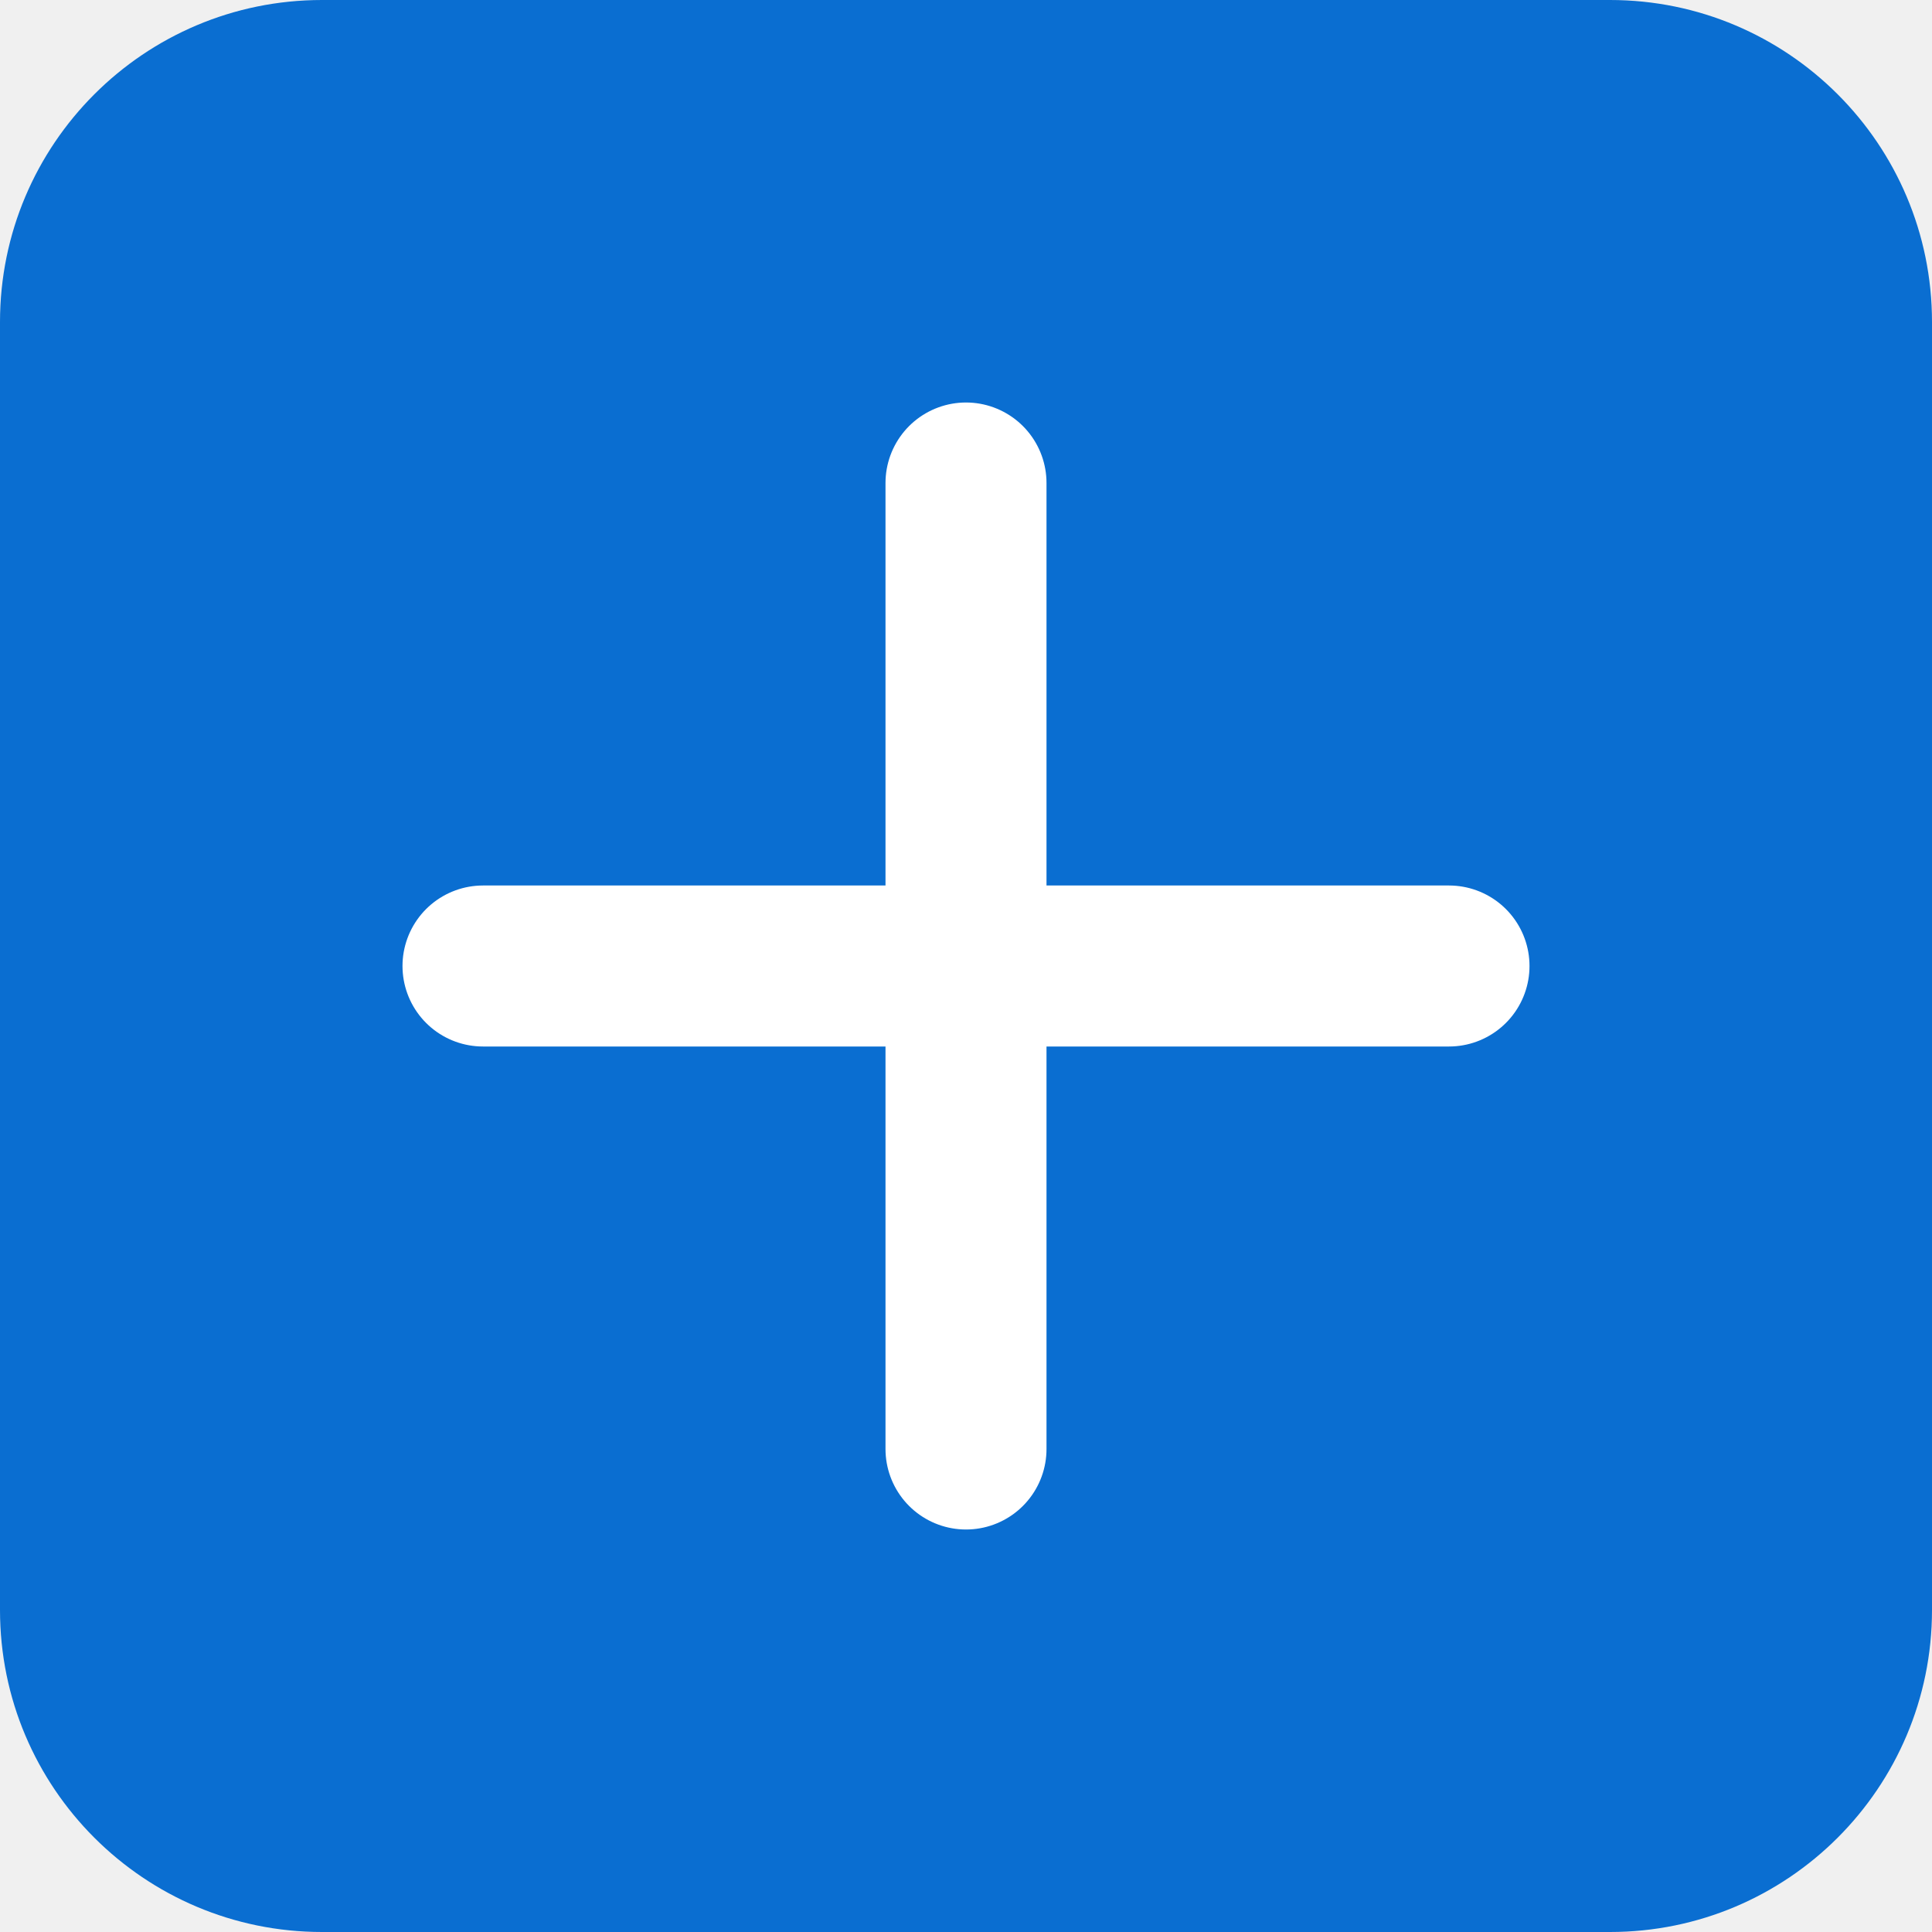
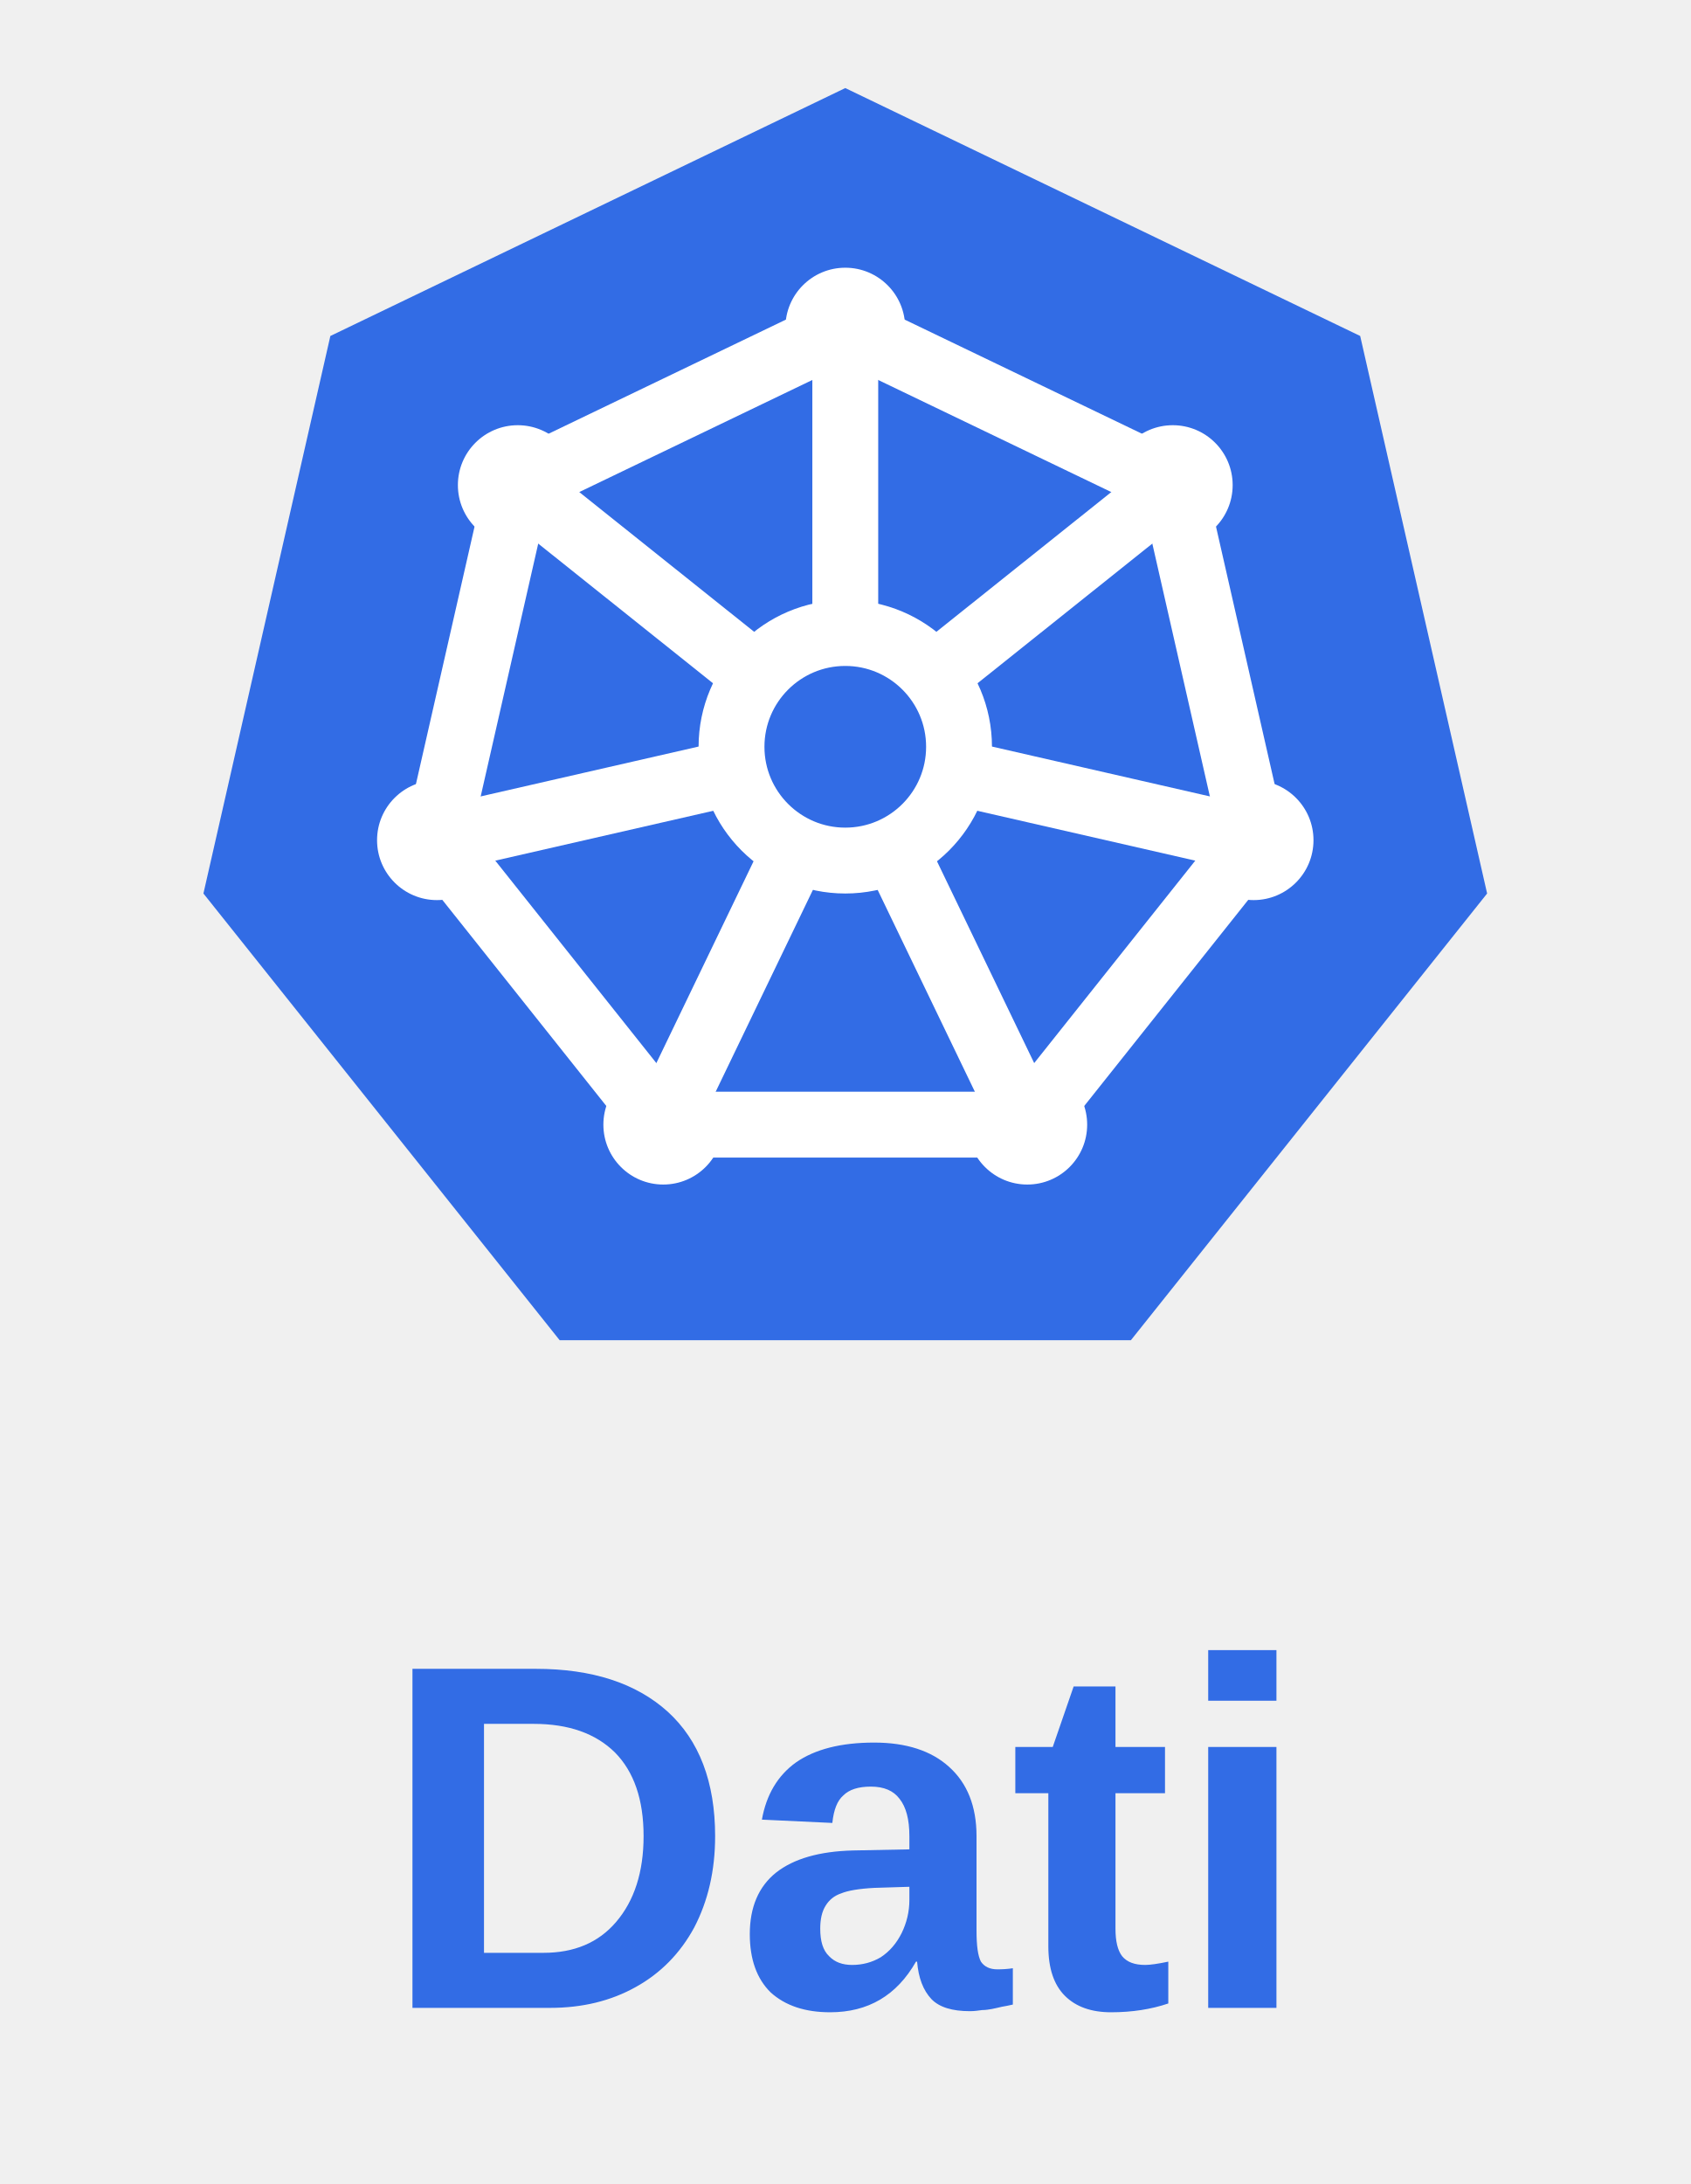
- <svg xmlns="http://www.w3.org/2000/svg" viewBox="0 0 24 24" width="24" height="24">
-   <rect width="24" height="24" rx="4" fill="#0a6ed1" />
-   <path d="M6 12h12M12 6v12" stroke="#fff" stroke-width="2" stroke-linecap="round" />
+ <svg xmlns="http://www.w3.org/2000/svg" viewBox="0 0 24 31">
+   <g transform="translate(1.8 0.4) scale(0.85)">
+     <polygon points="12,1 20.6,5.14 22.72,14.45 16.77,21.91 7.23,21.91 1.28,14.45 3.4,5.14" fill="#326ce5" />
+     <g fill="none" stroke="#ffffff" stroke-width="1.1" stroke-linejoin="round">
+       <polygon points="12,5 17.47,7.63 18.82,13.56 15.04,18.31 8.96,18.31 5.18,13.56 6.53,7.63" />
+       <path d="M12 12 12 5M12 12 17.47 7.63M12 12 18.82 13.56M12 12 15.04 18.31M12 12 8.96 18.31M12 12 5.18 13.56M12 12 6.53 7.63" />
+     </g>
+     <g fill="#ffffff">
+       <circle cx="12" cy="5" r="1" />
+       <circle cx="17.47" cy="7.63" r="1" />
+       <circle cx="18.82" cy="13.56" r="1" />
+       <circle cx="15.04" cy="18.31" r="1" />
+       <circle cx="8.96" cy="18.31" r="1" />
+       <circle cx="5.18" cy="13.56" r="1" />
+       <circle cx="6.53" cy="7.63" r="1" />
+     </g>
+     <circle cx="12" cy="12" r="1.9" fill="#326ce5" stroke="#ffffff" stroke-width="1.1" />
+   </g>
+   <text x="12" y="28.5" font-family="Arial, Helvetica, sans-serif" font-size="7" font-weight="bold" text-anchor="middle" fill="#326ce5">Dati</text>
</svg>
